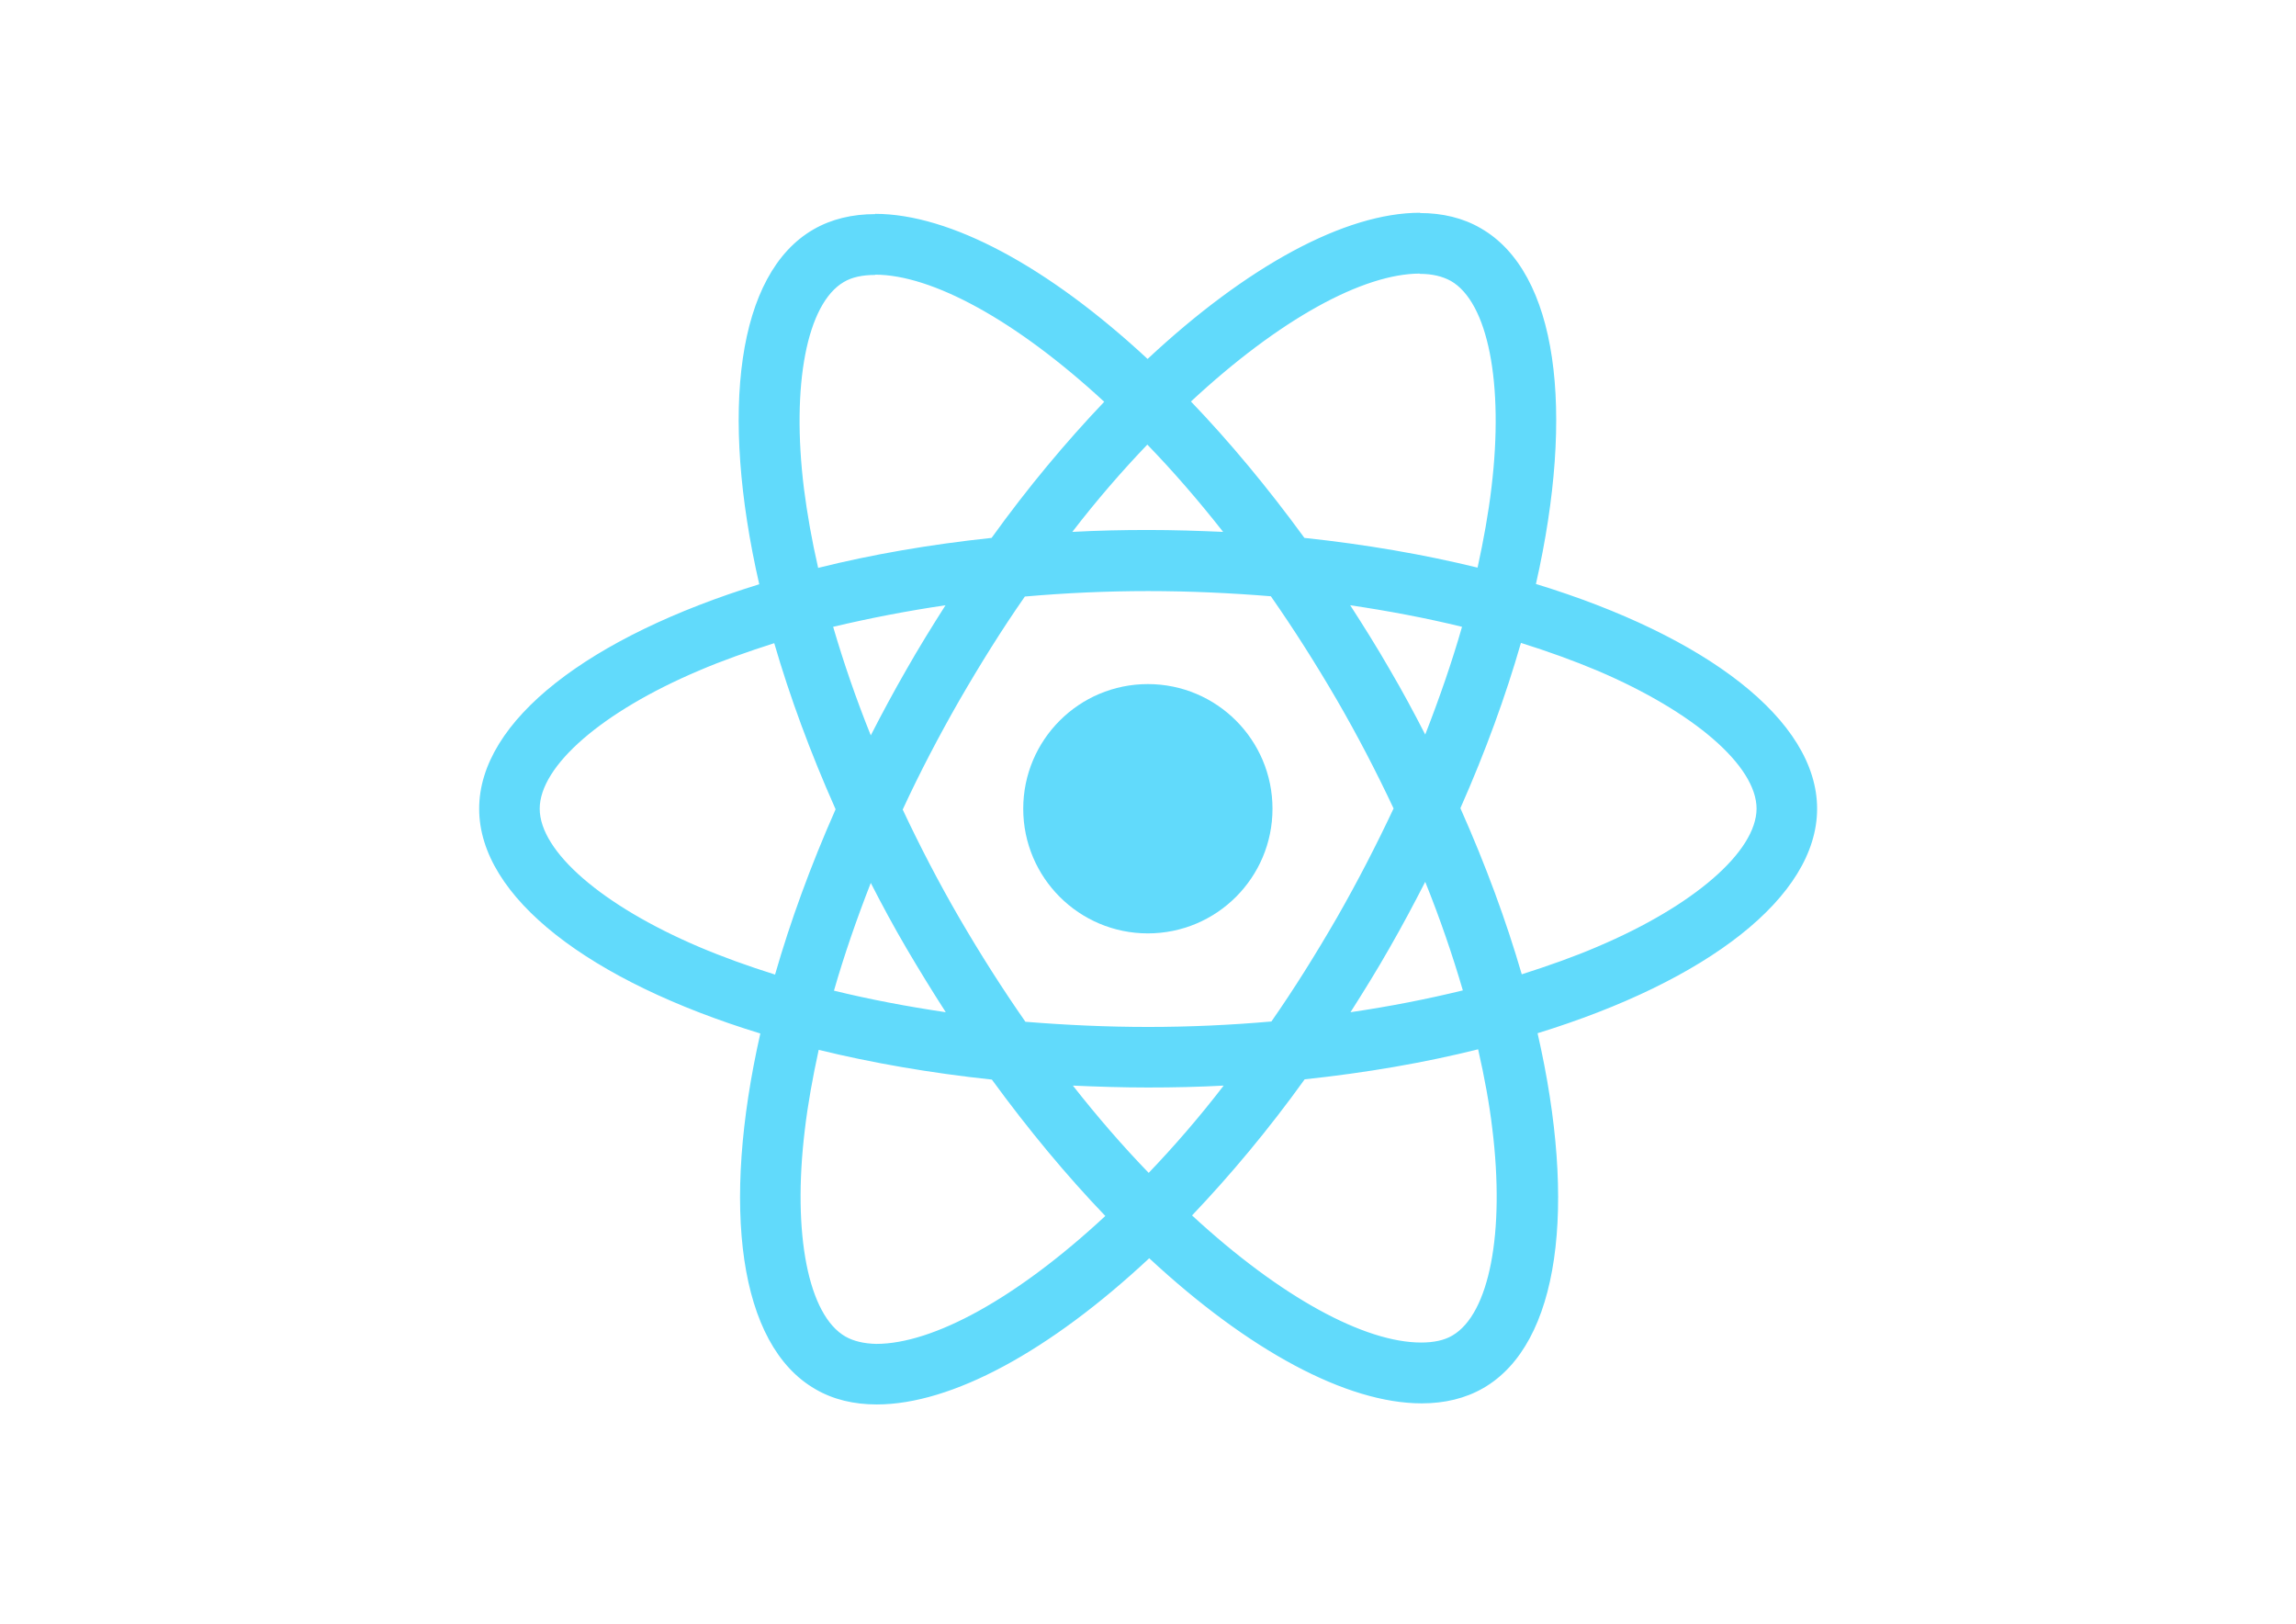
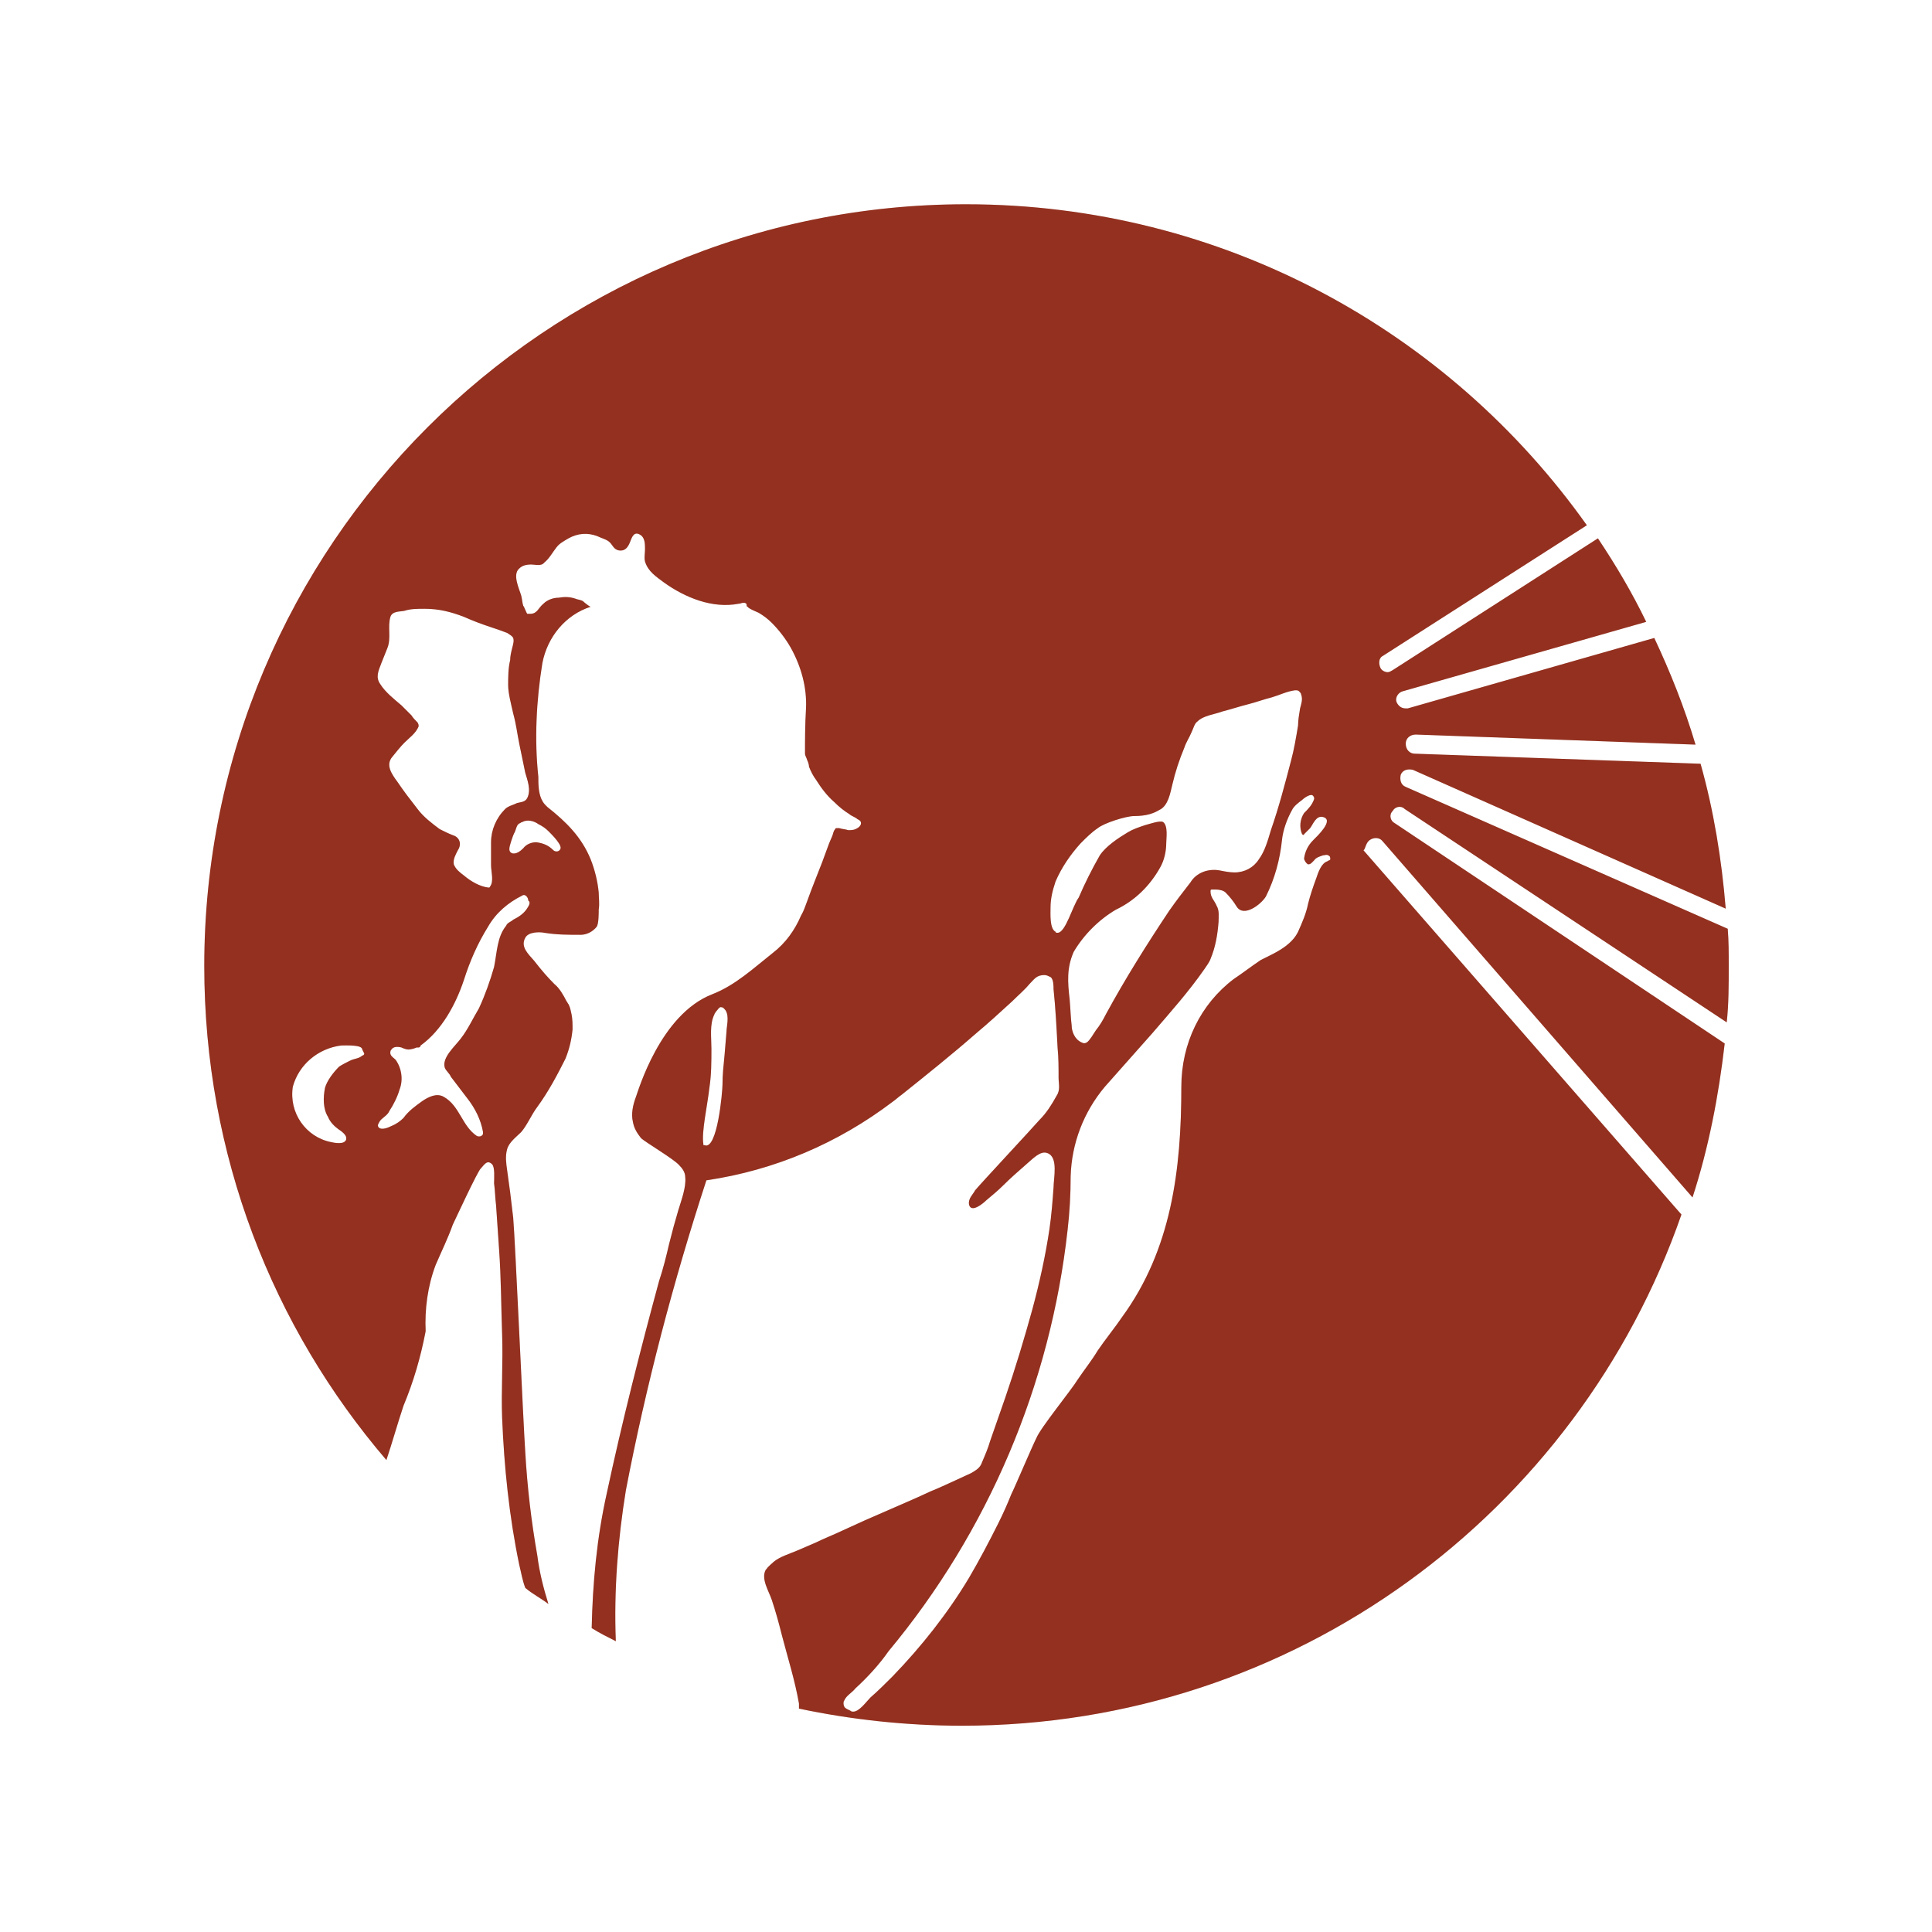
- <svg xmlns="http://www.w3.org/2000/svg" viewBox="0 0 841.9 595.3">
-   <g fill="#61DAFB">
-     <path d="M666.3 296.5c0-32.5-40.7-63.3-103.1-82.4 14.4-63.6 8-114.2-20.2-130.4-6.5-3.8-14.1-5.6-22.4-5.6v22.3c4.6 0 8.3.9 11.4 2.6 13.6 7.8 19.5 37.5 14.9 75.7-1.1 9.4-2.9 19.3-5.1 29.4-19.6-4.8-41-8.5-63.5-10.9-13.5-18.5-27.5-35.3-41.6-50 32.6-30.3 63.2-46.9 84-46.9V78c-27.5 0-63.5 19.6-99.9 53.6-36.4-33.8-72.4-53.2-99.9-53.2v22.3c20.7 0 51.4 16.5 84 46.6-14 14.7-28 31.4-41.3 49.9-22.6 2.4-44 6.1-63.6 11-2.3-10-4-19.7-5.2-29-4.7-38.2 1.1-67.9 14.6-75.8 3-1.8 6.9-2.6 11.5-2.6V78.5c-8.4 0-16 1.8-22.6 5.6-28.1 16.2-34.4 66.7-19.9 130.1-62.2 19.2-102.7 49.9-102.7 82.3 0 32.5 40.7 63.3 103.1 82.4-14.4 63.6-8 114.2 20.2 130.4 6.5 3.8 14.1 5.6 22.5 5.6 27.5 0 63.5-19.6 99.9-53.6 36.4 33.8 72.4 53.2 99.9 53.2 8.4 0 16-1.8 22.6-5.6 28.1-16.2 34.4-66.7 19.9-130.1 62-19.1 102.5-49.9 102.5-82.3zm-130.2-66.7c-3.7 12.9-8.3 26.2-13.5 39.5-4.1-8-8.4-16-13.1-24-4.6-8-9.5-15.8-14.4-23.4 14.2 2.1 27.9 4.7 41 7.9zm-45.8 106.5c-7.8 13.5-15.8 26.3-24.1 38.2-14.9 1.3-30 2-45.2 2-15.1 0-30.2-.7-45-1.9-8.3-11.9-16.4-24.6-24.2-38-7.6-13.1-14.5-26.4-20.8-39.8 6.2-13.4 13.2-26.8 20.7-39.9 7.8-13.5 15.8-26.3 24.1-38.2 14.9-1.3 30-2 45.2-2 15.1 0 30.2.7 45 1.9 8.3 11.9 16.4 24.6 24.2 38 7.6 13.1 14.5 26.4 20.8 39.8-6.3 13.4-13.2 26.8-20.7 39.9zm32.3-13c5.4 13.4 10 26.8 13.8 39.8-13.1 3.2-26.9 5.9-41.2 8 4.9-7.7 9.8-15.6 14.4-23.7 4.6-8 8.9-16.1 13-24.1zM421.2 430c-9.3-9.6-18.6-20.3-27.8-32 9 .4 18.2.7 27.5.7 9.4 0 18.7-.2 27.8-.7-9 11.7-18.3 22.4-27.5 32zm-74.4-58.9c-14.2-2.1-27.9-4.7-41-7.9 3.7-12.9 8.3-26.2 13.5-39.5 4.1 8 8.4 16 13.1 24 4.7 8 9.5 15.8 14.4 23.4zM420.7 163c9.3 9.6 18.6 20.3 27.8 32-9-.4-18.2-.7-27.5-.7-9.4 0-18.7.2-27.8.7 9-11.7 18.3-22.4 27.5-32zm-74 58.9c-4.9 7.7-9.8 15.6-14.4 23.7-4.6 8-8.9 16-13 24-5.4-13.4-10-26.8-13.8-39.8 13.1-3.1 26.9-5.8 41.2-7.9zm-90.5 125.2c-35.4-15.1-58.3-34.9-58.3-50.6 0-15.7 22.9-35.6 58.3-50.6 8.6-3.7 18-7 27.7-10.1 5.7 19.6 13.2 40 22.5 60.9-9.2 20.8-16.6 41.1-22.2 60.6-9.9-3.1-19.3-6.5-28-10.2zM310 490c-13.6-7.8-19.5-37.5-14.9-75.7 1.1-9.4 2.9-19.3 5.1-29.4 19.6 4.8 41 8.5 63.5 10.9 13.5 18.5 27.5 35.3 41.6 50-32.6 30.3-63.2 46.9-84 46.9-4.5-.1-8.3-1-11.3-2.7zm237.2-76.2c4.7 38.2-1.1 67.9-14.6 75.8-3 1.8-6.9 2.6-11.5 2.6-20.7 0-51.4-16.5-84-46.6 14-14.7 28-31.4 41.3-49.9 22.6-2.4 44-6.1 63.6-11 2.3 10.1 4.1 19.8 5.2 29.1zm38.5-66.7c-8.6 3.7-18 7-27.7 10.1-5.7-19.6-13.2-40-22.5-60.9 9.2-20.8 16.6-41.1 22.2-60.6 9.9 3.1 19.3 6.5 28.1 10.2 35.4 15.1 58.3 34.9 58.3 50.6-.1 15.7-23 35.6-58.4 50.6zM320.8 78.4z" />
-     <circle cx="420.9" cy="296.5" r="45.7" />
-     <path d="M520.5 78.1z" />
+ <svg xmlns="http://www.w3.org/2000/svg" version="1.1" id="Layer_1" x="0px" y="0px" viewBox="0 0 192 192" style="enable-background:new 0 0 192 192;" xml:space="preserve">
+   <style type="text/css">
+ 	.st0{fill:#B13A25;}
+ 	.st1{opacity:0.17;}
+ </style>
+   <g>
+     <g>
+       <g>
+         <path class="st0" d="M136.1,83.5c0.4-0.3,1-0.3,1.3,0.1l30.8,35.4c1.6-4.9,2.6-10.1,3.2-15.3l-32.8-21.9     c-0.4-0.2-0.6-0.8-0.2-1.2c0.2-0.4,0.8-0.6,1.2-0.2l32,21.2c0.2-1.8,0.2-3.7,0.2-5.6c0-1.3,0-2.5-0.1-3.7l-32-14.1     c-0.5-0.2-0.6-0.7-0.5-1.2c0.2-0.5,0.7-0.6,1.2-0.5l31.1,13.8c-0.4-4.9-1.2-9.8-2.5-14.4l-28.4-1c-0.5,0-0.9-0.4-0.9-1     c0-0.5,0.4-0.9,1-0.9l27.8,1c-1.1-3.7-2.5-7.2-4.1-10.6l-24.5,7c-0.1,0-0.2,0-0.2,0c-0.4,0-0.7-0.2-0.9-0.6     c-0.2-0.5,0.2-1,0.6-1.1l24.2-6.9c-1.4-2.9-3-5.6-4.8-8.3l-20.4,13.1c-0.2,0.1-0.3,0.2-0.5,0.2c-0.3,0-0.6-0.2-0.7-0.4     c-0.2-0.4-0.2-1,0.2-1.2l20.3-13C144,32.9,121.5,20.3,96,20.3c-41.8,0-75.7,33.9-75.7,75.7c0,18.8,6.8,35.9,18.1,49.1     c0.6-1.8,1.1-3.6,1.7-5.4c1-2.4,1.7-4.8,2.2-7.4c-0.1-2.2,0.2-4.5,1-6.6c0.6-1.4,1.2-2.6,1.7-4c0.2-0.4,2.5-5.4,2.8-5.6     c0.3-0.3,0.6-0.9,1.1-0.4c0.3,0.3,0.2,1.4,0.2,1.9c0.1,0.7,0.1,1.4,0.2,2.2c0.1,1.4,0.2,2.9,0.3,4.4c0.2,2.8,0.2,5.6,0.3,8.4     c0.1,2.8-0.1,5.6,0,8.3c0.2,4.9,0.7,9.8,1.7,14.6c0.2,0.8,0.3,1.5,0.6,2.3c0.7,0.6,1.5,1,2.3,1.6c-0.5-1.6-0.9-3.2-1.1-4.8     c-0.6-3.4-1-6.8-1.2-10.3c-0.2-2.9-1-21.1-1.2-23.3c-0.1-0.8-0.2-1.7-0.3-2.5l-0.3-2.2c-0.1-0.7-0.2-1.4,0-2.1     c0.2-0.7,0.9-1.2,1.4-1.7c0.6-0.7,1-1.7,1.6-2.5c1.1-1.5,2-3.2,2.8-4.8c0.4-1,0.6-1.9,0.7-2.9c0-0.5,0-1-0.1-1.5     c-0.1-0.4-0.1-0.6-0.3-1c-0.1-0.1-0.1-0.2-0.2-0.3c-0.3-0.6-0.7-1.3-1.2-1.7c-0.7-0.7-1.3-1.4-2-2.3c-0.6-0.7-1.4-1.4-0.9-2.3     c0.3-0.6,1.4-0.6,1.9-0.5c1.2,0.2,2.4,0.2,3.6,0.2c0.6,0,1.2-0.3,1.6-0.8c0.2-0.3,0.2-1.3,0.2-1.7c0.1-0.6,0-1.2,0-1.7     c-0.1-1.1-0.4-2.3-0.8-3.3c-0.9-2.2-2.4-3.7-4.3-5.2c-0.1-0.1-0.2-0.2-0.2-0.2c-0.2-0.2-0.3-0.4-0.4-0.6     c-0.3-0.7-0.3-1.5-0.3-2.2c-0.4-3.7-0.2-7.6,0.4-11.3c0.5-2.6,2.3-4.8,4.8-5.6c-0.1,0-0.6-0.4-0.7-0.5c-0.2-0.2-0.6-0.2-0.8-0.3     c-0.6-0.2-1.1-0.2-1.7-0.1C55,59.4,54.4,59.6,54,60c-0.5,0.4-0.6,1-1.3,1h-0.1c-0.1,0-0.1,0-0.2,0c-0.1-0.1-0.3-0.7-0.4-0.8     c-0.1-0.3-0.1-0.6-0.2-1c-0.2-0.7-0.9-2.1-0.2-2.7c0.3-0.3,0.7-0.4,1.2-0.4c0.4,0,1,0.2,1.3-0.2c0.5-0.4,0.8-1,1.2-1.5     c0.3-0.4,0.7-0.6,1.2-0.9c0.9-0.5,1.9-0.6,2.9-0.2c0.4,0.2,0.9,0.3,1.2,0.6c0.3,0.3,0.4,0.7,0.9,0.8c0.6,0.1,0.9-0.3,1.1-0.8     c0.2-0.5,0.4-1.2,1.1-0.7c0.4,0.3,0.4,0.9,0.4,1.4c0,0.4-0.1,0.8,0,1.2c0.3,1,1.1,1.5,1.9,2.1c2.1,1.5,4.8,2.6,7.4,2.1     c0.2,0,0.3-0.1,0.5-0.1c0.2,0,0.3,0.1,0.3,0.2c0,0.1,0,0.2,0.1,0.2c0.1,0.2,0.9,0.5,1.1,0.6c0.5,0.3,0.9,0.6,1.3,1     c0.7,0.7,1.4,1.6,1.9,2.5c1,1.8,1.6,3.9,1.5,6C80,72.1,80,73.5,80,74.9c0,0.2,0.2,0.5,0.2,0.6c0.1,0.2,0.2,0.5,0.2,0.7     c0.2,0.5,0.4,0.9,0.7,1.3c0.5,0.8,1.1,1.6,1.8,2.2c0.5,0.5,1,0.9,1.5,1.2c0.2,0.2,0.6,0.3,0.8,0.5c0.2,0.1,0.2,0.1,0.3,0.2     c0.2,0.3-0.1,0.6-0.3,0.7c-0.3,0.2-0.6,0.2-0.9,0.2c-0.3-0.1-0.6-0.1-0.9-0.2c-0.1,0-0.2,0-0.2,0c-0.1,0-0.2,0-0.2,0.1     c-0.2,0.2-0.2,0.5-0.3,0.7c-0.1,0.2-0.2,0.5-0.3,0.7l-0.7,1.9c-0.5,1.3-1,2.5-1.5,3.9c-0.2,0.5-0.3,0.9-0.6,1.4     c-0.6,1.4-1.5,2.7-2.8,3.7c-1.9,1.5-3.7,3.2-6,4.1c-5.2,2-7.4,9.7-7.6,10.2c-0.3,0.8-0.5,1.7-0.3,2.5c0.1,0.6,0.4,1.1,0.8,1.6     c0.4,0.4,3.3,2.1,3.8,2.7c0.3,0.3,0.6,0.7,0.6,1.2c0.1,1-0.4,2.3-0.7,3.3c-0.3,1-0.6,2.1-0.9,3.3c-0.3,1.3-0.6,2.5-1,3.7     c-1.9,7-3.7,14.1-5.2,21.1c-1,4.5-1.4,8.9-1.5,13.4c0.8,0.5,1.6,0.9,2.4,1.3c-0.2-5,0.2-10.1,1-15c2-10.4,4.7-20.7,8-30.8     c6.8-1,13.1-3.7,18.5-7.8c0.3-0.2,0.6-0.5,0.9-0.7c2.5-2,5-4,7.4-6.1c1.2-1,2.4-2.1,3.6-3.2c0.6-0.6,1.2-1.1,1.7-1.7     c0.5-0.5,0.7-0.9,1.5-0.9c0.2,0,0.4,0.1,0.6,0.2c0.3,0.2,0.3,0.9,0.3,1.2c0.2,1.9,0.3,3.9,0.4,5.8c0.1,1,0.1,2,0.1,3     c0,0.6,0.2,1.2-0.2,1.8c-0.5,0.9-1,1.7-1.7,2.4c-0.6,0.7-6.1,6.6-6.4,7c-0.2,0.4-0.7,0.8-0.6,1.4c0.2,0.9,1.4-0.1,1.7-0.4     c0.6-0.5,1.2-1,1.7-1.5c0.7-0.7,1.5-1.4,2.3-2.1c0.6-0.5,1.4-1.4,2.1-1.1c1.1,0.4,0.6,2.5,0.6,3.4c-0.1,1.4-0.2,2.7-0.4,4.1     c-0.4,2.7-1,5.4-1.7,8c-0.8,2.9-1.7,5.9-2.7,8.8c-0.5,1.4-1,2.9-1.5,4.3c-0.2,0.7-0.5,1.4-0.8,2.1c-0.2,0.6-0.6,0.8-1.1,1.1     c-0.4,0.2-0.9,0.4-1.3,0.6c-0.9,0.4-1.7,0.8-2.7,1.2c-1.7,0.8-3.4,1.5-5.2,2.3c-1.9,0.8-3.7,1.7-5.6,2.5     c-0.8,0.4-1.6,0.7-2.5,1.1c-0.7,0.3-1.7,0.6-2.3,1.1c-0.2,0.2-0.6,0.5-0.7,0.7l-0.1,0.1c-0.5,0.9,0.3,2.1,0.6,3     c0.4,1.2,0.7,2.3,1,3.5c0.6,2.3,1.3,4.5,1.7,6.8c0,0.1,0,0.1,0,0.2s0,0.2,0,0.3c5.2,1.1,10.7,1.7,16.2,1.7     c33.1,0,61.2-21.2,71.5-50.8l-31.6-36.2C135.7,84.4,135.7,83.8,136.1,83.5z M36.2,104.7c0,0.1-0.1,0.2-0.2,0.2     c-0.3,0.3-0.8,0.3-1.2,0.5c-0.4,0.2-0.8,0.4-1.1,0.6c-0.6,0.6-1.2,1.4-1.4,2.1c-0.2,1-0.2,2.1,0.3,2.9c0.2,0.5,0.6,0.9,1,1.2     c0.3,0.2,0.9,0.6,0.8,1c0,0.1,0,0.1-0.1,0.2c-0.2,0.3-1,0.2-1.4,0.1c-2.5-0.5-4.2-2.9-3.8-5.5c0.6-2.2,2.5-3.8,4.8-4.1     c0.4,0,2.1-0.1,2.1,0.4C36.2,104.7,36.2,104.7,36.2,104.7z M52.3,90.4c-0.3,0.4-0.7,0.7-1.3,1c-0.2,0.2-0.6,0.3-0.7,0.6     c-0.9,1.1-0.9,2.6-1.2,4.1c-0.4,1.4-0.9,2.8-1.5,4.1c-0.6,1-1.1,2.1-1.8,3c-0.6,0.8-1.9,1.9-1.6,2.9c0.1,0.3,0.5,0.6,0.6,0.9     l1.6,2.1c0.8,1,1.4,2.2,1.6,3.4c0,0.1,0,0.1,0,0.2c-0.1,0.2-0.3,0.3-0.6,0.2c-1.5-1-1.7-3-3.3-3.9c-0.7-0.4-1.5,0-2.1,0.4     c-0.7,0.5-1.4,1-1.9,1.7c-0.3,0.3-0.7,0.6-1.2,0.8c-0.2,0.1-1,0.5-1.3,0.1c-0.1-0.2,0-0.3,0.1-0.5c0.2-0.4,0.8-0.6,1-1.1     c0.4-0.6,0.8-1.4,1-2.1c0.4-1,0.2-2.2-0.4-3c-0.2-0.2-0.6-0.4-0.5-0.8c0-0.1,0.1-0.2,0.1-0.2c0.2-0.3,0.6-0.3,1-0.2     c0.2,0.1,0.5,0.2,0.7,0.2c0.2,0,0.6-0.1,0.8-0.2c0.1,0,0.2,0,0.2,0c0.1,0,0.2-0.1,0.2-0.2c2.1-1.5,3.5-4.1,4.3-6.5     c0.6-1.9,1.4-3.7,2.4-5.3c0.8-1.4,2-2.4,3.4-3.1c0.3-0.2,0.6,0.2,0.6,0.5C52.8,89.7,52.5,90.1,52.3,90.4z M53.5,81.9     c0.4,0.2,0.7,0.4,1,0.7c0.4,0.4,0.8,0.8,1.1,1.3c0.1,0.2,0.2,0.4,0,0.6c-0.2,0.2-0.5,0.1-0.6,0c-0.5-0.5-1-0.7-1.7-0.8     c-0.5,0-1,0.2-1.3,0.6c-0.3,0.3-0.7,0.6-1.1,0.5c-0.5-0.2-0.2-0.8-0.1-1.2c0.1-0.3,0.2-0.6,0.3-0.8c0.2-0.3,0.2-0.9,0.6-1     c0.1-0.1,0.2-0.1,0.2-0.1C52.4,81.4,53.1,81.6,53.5,81.9z M51.6,73.9c0.2,1,0.4,1.9,0.6,2.9c0.2,0.7,0.6,1.7,0.2,2.5     c-0.2,0.4-0.6,0.4-1,0.5c-0.4,0.2-0.9,0.3-1.2,0.6c-0.9,0.9-1.4,2.1-1.4,3.3c0,0.8,0,1.5,0,2.3c0,0.6,0.3,1.6-0.1,2.1     c0,0,0,0.1-0.1,0.1h-0.1c-0.8-0.1-1.7-0.6-2.4-1.2c-0.4-0.3-0.8-0.6-1-1.1c-0.1-0.5,0.2-1,0.4-1.4c0.4-0.6,0.2-1.3-0.5-1.5     c-0.5-0.2-0.9-0.4-1.3-0.6c-0.8-0.6-1.6-1.2-2.2-2c-0.7-0.9-1.4-1.8-2-2.7c-0.6-0.8-1.2-1.7-0.5-2.5c0.4-0.5,0.8-1,1.2-1.4     c0.5-0.5,1.1-0.9,1.4-1.6c0-0.2,0-0.2-0.1-0.4c-0.2-0.2-0.5-0.5-0.6-0.7c-0.3-0.3-0.6-0.6-1-1c-0.7-0.6-1.6-1.3-2.1-2.1     c-0.5-0.7-0.2-1.3,0.1-2.1c0.2-0.5,0.4-1,0.6-1.5c0.4-1,0-2.1,0.3-3.1c0.2-0.6,1-0.5,1.4-0.6c0.6-0.2,1.3-0.2,2-0.2     c1.4,0,2.6,0.3,3.9,0.8c0.9,0.4,1.7,0.7,2.6,1c0.6,0.2,1.2,0.4,1.7,0.6c0.3,0.2,0.5,0.3,0.6,0.5c0.1,0.3,0,0.6-0.1,1     c-0.1,0.4-0.2,0.8-0.2,1.2c-0.2,0.8-0.2,1.7-0.2,2.5s0.3,1.9,0.5,2.8C51.3,72,51.4,72.9,51.6,73.9z M72.2,102.5l-0.2,2.4     c-0.1,1-0.2,1.9-0.2,2.9c0,0.6-0.5,6.6-1.8,6h-0.1v-0.1c-0.2-1.2,0.4-3.8,0.6-5.6c0.2-1.3,0.2-2.6,0.2-3.9c0-1.1-0.2-2.4,0.3-3.4     c0-0.1,0.1-0.1,0.1-0.2c0.2-0.2,0.4-0.6,0.6-0.5c0.2,0,0.3,0.2,0.4,0.3C72.5,101,72.2,102,72.2,102.5z M105.1,92.7     c-0.1,0-0.2,0-0.2-0.1c-0.6-0.3-0.5-1.8-0.5-2.4c0-0.9,0.2-1.7,0.5-2.6c0.6-1.4,1.5-2.7,2.5-3.8c0.6-0.6,1.1-1.1,1.7-1.5     c0.6-0.5,2.8-1.2,3.6-1.2c1.3,0,2-0.3,2.5-0.6c0.9-0.4,1.1-1.7,1.3-2.5c0.3-1.3,0.7-2.5,1.2-3.7c0.2-0.6,0.5-1,0.7-1.5     c0.2-0.4,0.3-0.9,0.6-1.1c0.6-0.6,1.7-0.7,2.5-1c0.8-0.2,1.7-0.5,2.5-0.7c0.8-0.2,1.6-0.5,2.4-0.7c0.7-0.2,1.5-0.6,2.3-0.7     c0.2,0,0.3,0,0.4,0.1c0.1,0.1,0.2,0.2,0.2,0.3c0.2,0.5,0,1-0.1,1.4c-0.1,0.6-0.2,1.2-0.2,1.7c-0.2,1.2-0.4,2.4-0.7,3.5     c-0.6,2.3-1.2,4.6-2,6.9c-0.3,1-0.6,2.1-1.2,2.9c-0.5,0.8-1.4,1.3-2.4,1.3c-0.5,0-1-0.1-1.5-0.2c-1.1-0.2-2.3,0.2-2.9,1.2     c-0.7,0.9-1.4,1.8-2.1,2.8c-2.2,3.3-4.4,6.8-6.3,10.3c-0.3,0.6-0.6,1.1-1,1.6c-0.2,0.3-0.6,1-0.9,1.2c-0.2,0.1-0.3,0.1-0.5,0     c-0.7-0.3-1-1.1-1-1.7c-0.1-0.8-0.1-1.4-0.2-2.6c-0.2-1.7-0.3-3.1,0.4-4.7c1-1.7,2.5-3.2,4.2-4.2c1.9-0.9,3.4-2.4,4.4-4.2     c0.4-0.7,0.6-1.6,0.6-2.4c0-0.5,0.2-1.7-0.3-2.1c-0.3-0.2-1.4,0.2-1.8,0.3c-0.6,0.2-1.2,0.4-1.7,0.7c-1,0.6-2.2,1.4-2.8,2.3     c-0.8,1.4-1.5,2.8-2.1,4.2C106.6,90,105.9,92.7,105.1,92.7z M131.9,85.6c-0.6,0.2-0.9,1.1-1.1,1.7c-0.3,0.8-0.6,1.7-0.8,2.5     c-0.2,1-0.6,1.9-1,2.8c-0.3,0.6-0.7,1-1.2,1.4c-0.8,0.6-1.7,1-2.5,1.4c-0.9,0.6-1.8,1.3-2.7,1.9c-3.3,2.5-5.2,6.4-5.2,10.7     c0,8.3-1,16.2-5.9,22.9c-0.6,0.9-1.8,2.4-2.4,3.3c-0.6,1-1.4,2-2,2.9c-0.6,1-3.7,4.8-4.1,5.8c-0.5,1-2.1,4.8-2.5,5.6     c-0.4,1-0.8,1.9-1.3,2.9c-0.9,1.8-1.9,3.7-2.9,5.4c-2.1,3.5-4.7,6.8-7.6,9.8c-0.7,0.7-1.4,1.4-2.2,2.1c-0.4,0.4-1.1,1.4-1.7,1.4     c-0.1,0-0.2,0-0.3-0.1c-0.2-0.1-0.5-0.2-0.6-0.4c-0.1-0.2-0.1-0.5,0-0.6c0.2-0.5,0.8-0.8,1.1-1.2c1.2-1.1,2.4-2.4,3.3-3.7     c9.9-11.9,16.1-26.5,17.8-41.9c0.2-1.7,0.3-3.5,0.3-5.3c0.1-3.3,1.3-6.4,3.4-8.9l4.7-5.3c1.8-2.1,3.6-4.1,5.2-6.4     c0.2-0.3,0.5-0.7,0.6-1c0.5-1.2,0.7-2.4,0.8-3.7c0-0.5,0.1-1.1-0.2-1.6c-0.2-0.5-0.6-0.8-0.6-1.4c0-0.1,0-0.2,0.1-0.2h0.1     c0.1,0,0.2,0,0.3,0c0.4,0,0.8,0.1,1,0.3c0.4,0.4,0.8,0.9,1.1,1.4c0.7,1.1,2.4-0.2,2.9-1c0.9-1.8,1.4-3.7,1.6-5.6     c0.1-1,0.5-2.1,1-3c0.2-0.4,0.6-0.7,1-1c0.2-0.2,0.9-0.7,1.1-0.4c0.1,0.1,0.1,0.2,0.1,0.3c-0.2,0.6-0.6,1-1,1.4     c-0.4,0.6-0.5,1.4-0.2,2.1c0.1,0.1,0.2,0.1,0.2,0c0.2-0.2,0.4-0.4,0.6-0.6c0.3-0.4,0.6-1.3,1.3-1.1c1.1,0.3-0.6,1.9-1,2.3     c-0.5,0.5-0.8,1.1-0.9,1.8c0,0.2,0.2,0.5,0.4,0.6c0.2,0,0.3-0.1,0.4-0.2l0.2-0.2c0.2-0.3,0.6-0.4,0.9-0.5c0.2,0,0.3-0.1,0.5,0     c0.2,0.1,0.2,0.2,0.2,0.4C132.2,85.5,132,85.5,131.9,85.6z" />
+       </g>
+       <g class="st1">
+         <path d="M136.1,83.5c0.4-0.3,1-0.3,1.3,0.1l30.8,35.4c1.6-4.9,2.6-10.1,3.2-15.3l-32.8-21.9c-0.4-0.2-0.6-0.8-0.2-1.2     c0.2-0.4,0.8-0.6,1.2-0.2l32,21.2c0.2-1.8,0.2-3.7,0.2-5.6c0-1.3,0-2.5-0.1-3.7l-32-14.1c-0.5-0.2-0.6-0.7-0.5-1.2     c0.2-0.5,0.7-0.6,1.2-0.5l31.1,13.8c-0.4-4.9-1.2-9.8-2.5-14.4l-28.4-1c-0.5,0-0.9-0.4-0.9-1c0-0.5,0.4-0.9,1-0.9l27.8,1     c-1.1-3.7-2.5-7.2-4.1-10.6l-24.5,7c-0.1,0-0.2,0-0.2,0c-0.4,0-0.7-0.2-0.9-0.6c-0.2-0.5,0.2-1,0.6-1.1l24.2-6.9     c-1.4-2.9-3-5.6-4.8-8.3l-20.4,13.1c-0.2,0.1-0.3,0.2-0.5,0.2c-0.3,0-0.6-0.2-0.7-0.4c-0.2-0.4-0.2-1,0.2-1.2l20.3-13     C144,32.9,121.5,20.3,96,20.3c-41.8,0-75.7,33.9-75.7,75.7c0,18.8,6.8,35.9,18.1,49.1c0.6-1.8,1.1-3.6,1.7-5.4     c1-2.4,1.7-4.8,2.2-7.4c-0.1-2.2,0.2-4.5,1-6.6c0.6-1.4,1.2-2.6,1.7-4c0.2-0.4,2.5-5.4,2.8-5.6c0.3-0.3,0.6-0.9,1.1-0.4     c0.3,0.3,0.2,1.4,0.2,1.9c0.1,0.7,0.1,1.4,0.2,2.2c0.1,1.4,0.2,2.9,0.3,4.4c0.2,2.8,0.2,5.6,0.3,8.4c0.1,2.8-0.1,5.6,0,8.3     c0.2,4.9,0.7,9.8,1.7,14.6c0.2,0.8,0.3,1.5,0.6,2.3c0.7,0.6,1.5,1,2.3,1.6c-0.5-1.6-0.9-3.2-1.1-4.8c-0.6-3.4-1-6.8-1.2-10.3     c-0.2-2.9-1-21.1-1.2-23.3c-0.1-0.8-0.2-1.7-0.3-2.5l-0.3-2.2c-0.1-0.7-0.2-1.4,0-2.1c0.2-0.7,0.9-1.2,1.4-1.7     c0.6-0.7,1-1.7,1.6-2.5c1.1-1.5,2-3.2,2.8-4.8c0.4-1,0.6-1.9,0.7-2.9c0-0.5,0-1-0.1-1.5c-0.1-0.4-0.1-0.6-0.3-1     c-0.1-0.1-0.1-0.2-0.2-0.3c-0.3-0.6-0.7-1.3-1.2-1.7c-0.7-0.7-1.3-1.4-2-2.3c-0.6-0.7-1.4-1.4-0.9-2.3c0.3-0.6,1.4-0.6,1.9-0.5     c1.2,0.2,2.4,0.2,3.6,0.2c0.6,0,1.2-0.3,1.6-0.8c0.2-0.3,0.2-1.3,0.2-1.7c0.1-0.6,0-1.2,0-1.7c-0.1-1.1-0.4-2.3-0.8-3.3     c-0.9-2.2-2.4-3.7-4.3-5.2c-0.1-0.1-0.2-0.2-0.2-0.2c-0.2-0.2-0.3-0.4-0.4-0.6c-0.3-0.7-0.3-1.5-0.3-2.2     c-0.4-3.7-0.2-7.6,0.4-11.3c0.5-2.6,2.3-4.8,4.8-5.6c-0.1,0-0.6-0.4-0.7-0.5c-0.2-0.2-0.6-0.2-0.8-0.3c-0.6-0.2-1.1-0.2-1.7-0.1     C55,59.4,54.4,59.6,54,60c-0.5,0.4-0.6,1-1.3,1h-0.1c-0.1,0-0.1,0-0.2,0c-0.1-0.1-0.3-0.7-0.4-0.8c-0.1-0.3-0.1-0.6-0.2-1     c-0.2-0.7-0.9-2.1-0.2-2.7c0.3-0.3,0.7-0.4,1.2-0.4c0.4,0,1,0.2,1.3-0.2c0.5-0.4,0.8-1,1.2-1.5c0.3-0.4,0.7-0.6,1.2-0.9     c0.9-0.5,1.9-0.6,2.9-0.2c0.4,0.2,0.9,0.3,1.2,0.6c0.3,0.3,0.4,0.7,0.9,0.8c0.6,0.1,0.9-0.3,1.1-0.8c0.2-0.5,0.4-1.2,1.1-0.7     c0.4,0.3,0.4,0.9,0.4,1.4c0,0.4-0.1,0.8,0,1.2c0.3,1,1.1,1.5,1.9,2.1c2.1,1.5,4.8,2.6,7.4,2.1c0.2,0,0.3-0.1,0.5-0.1     c0.2,0,0.3,0.1,0.3,0.2c0,0.1,0,0.2,0.1,0.2c0.1,0.2,0.9,0.5,1.1,0.6c0.5,0.3,0.9,0.6,1.3,1c0.7,0.7,1.4,1.6,1.9,2.5     c1,1.8,1.6,3.9,1.5,6C80,72.1,80,73.5,80,74.9c0,0.2,0.2,0.5,0.2,0.6c0.1,0.2,0.2,0.5,0.2,0.7c0.2,0.5,0.4,0.9,0.7,1.3     c0.5,0.8,1.1,1.6,1.8,2.2c0.5,0.5,1,0.9,1.5,1.2c0.2,0.2,0.6,0.3,0.8,0.5c0.2,0.1,0.2,0.1,0.3,0.2c0.2,0.3-0.1,0.6-0.3,0.7     c-0.3,0.2-0.6,0.2-0.9,0.2c-0.3-0.1-0.6-0.1-0.9-0.2c-0.1,0-0.2,0-0.2,0c-0.1,0-0.2,0-0.2,0.1c-0.2,0.2-0.2,0.5-0.3,0.7     c-0.1,0.2-0.2,0.5-0.3,0.7l-0.7,1.9c-0.5,1.3-1,2.5-1.5,3.9c-0.2,0.5-0.3,0.9-0.6,1.4c-0.6,1.4-1.5,2.7-2.8,3.7     c-1.9,1.5-3.7,3.2-6,4.1c-5.2,2-7.4,9.7-7.6,10.2c-0.3,0.8-0.5,1.7-0.3,2.5c0.1,0.6,0.4,1.1,0.8,1.6c0.4,0.4,3.3,2.1,3.8,2.7     c0.3,0.3,0.6,0.7,0.6,1.2c0.1,1-0.4,2.3-0.7,3.3c-0.3,1-0.6,2.1-0.9,3.3c-0.3,1.3-0.6,2.5-1,3.7c-1.9,7-3.7,14.1-5.2,21.1     c-1,4.5-1.4,8.9-1.5,13.4c0.8,0.5,1.6,0.9,2.4,1.3c-0.2-5,0.2-10.1,1-15c2-10.4,4.7-20.7,8-30.8c6.8-1,13.1-3.7,18.5-7.8     c0.3-0.2,0.6-0.5,0.9-0.7c2.5-2,5-4,7.4-6.1c1.2-1,2.4-2.1,3.6-3.2c0.6-0.6,1.2-1.1,1.7-1.7c0.5-0.5,0.7-0.9,1.5-0.9     c0.2,0,0.4,0.1,0.6,0.2c0.3,0.2,0.3,0.9,0.3,1.2c0.2,1.9,0.3,3.9,0.4,5.8c0.1,1,0.1,2,0.1,3c0,0.6,0.2,1.2-0.2,1.8     c-0.5,0.9-1,1.7-1.7,2.4c-0.6,0.7-6.1,6.6-6.4,7c-0.2,0.4-0.7,0.8-0.6,1.4c0.2,0.9,1.4-0.1,1.7-0.4c0.6-0.5,1.2-1,1.7-1.5     c0.7-0.7,1.5-1.4,2.3-2.1c0.6-0.5,1.4-1.4,2.1-1.1c1.1,0.4,0.6,2.5,0.6,3.4c-0.1,1.4-0.2,2.7-0.4,4.1c-0.4,2.7-1,5.4-1.7,8     c-0.8,2.9-1.7,5.9-2.7,8.8c-0.5,1.4-1,2.9-1.5,4.3c-0.2,0.7-0.5,1.4-0.8,2.1c-0.2,0.6-0.6,0.8-1.1,1.1c-0.4,0.2-0.9,0.4-1.3,0.6     c-0.9,0.4-1.7,0.8-2.7,1.2c-1.7,0.8-3.4,1.5-5.2,2.3c-1.9,0.8-3.7,1.7-5.6,2.5c-0.8,0.4-1.6,0.7-2.5,1.1     c-0.7,0.3-1.7,0.6-2.3,1.1c-0.2,0.2-0.6,0.5-0.7,0.7l-0.1,0.1c-0.5,0.9,0.3,2.1,0.6,3c0.4,1.2,0.7,2.3,1,3.5     c0.6,2.3,1.3,4.5,1.7,6.8c0,0.1,0,0.1,0,0.2s0,0.2,0,0.3c5.2,1.1,10.7,1.7,16.2,1.7c33.1,0,61.2-21.2,71.5-50.8l-31.6-36.2     C135.7,84.4,135.7,83.8,136.1,83.5z M36.2,104.7c0,0.1-0.1,0.2-0.2,0.2c-0.3,0.3-0.8,0.3-1.2,0.5c-0.4,0.2-0.8,0.4-1.1,0.6     c-0.6,0.6-1.2,1.4-1.4,2.1c-0.2,1-0.2,2.1,0.3,2.9c0.2,0.5,0.6,0.9,1,1.2c0.3,0.2,0.9,0.6,0.8,1c0,0.1,0,0.1-0.1,0.2     c-0.2,0.3-1,0.2-1.4,0.1c-2.5-0.5-4.2-2.9-3.8-5.5c0.6-2.2,2.5-3.8,4.8-4.1c0.4,0,2.1-0.1,2.1,0.4     C36.2,104.7,36.2,104.7,36.2,104.7z M52.3,90.4c-0.3,0.4-0.7,0.7-1.3,1c-0.2,0.2-0.6,0.3-0.7,0.6c-0.9,1.1-0.9,2.6-1.2,4.1     c-0.4,1.4-0.9,2.8-1.5,4.1c-0.6,1-1.1,2.1-1.8,3c-0.6,0.8-1.9,1.9-1.6,2.9c0.1,0.3,0.5,0.6,0.6,0.9l1.6,2.1     c0.8,1,1.4,2.2,1.6,3.4c0,0.1,0,0.1,0,0.2c-0.1,0.2-0.3,0.3-0.6,0.2c-1.5-1-1.7-3-3.3-3.9c-0.7-0.4-1.5,0-2.1,0.4     c-0.7,0.5-1.4,1-1.9,1.7c-0.3,0.3-0.7,0.6-1.2,0.8c-0.2,0.1-1,0.5-1.3,0.1c-0.1-0.2,0-0.3,0.1-0.5c0.2-0.4,0.8-0.6,1-1.1     c0.4-0.6,0.8-1.4,1-2.1c0.4-1,0.2-2.2-0.4-3c-0.2-0.2-0.6-0.4-0.5-0.8c0-0.1,0.1-0.2,0.1-0.2c0.2-0.3,0.6-0.3,1-0.2     c0.2,0.1,0.5,0.2,0.7,0.2c0.2,0,0.6-0.1,0.8-0.2c0.1,0,0.2,0,0.2,0c0.1,0,0.2-0.1,0.2-0.2c2.1-1.5,3.5-4.1,4.3-6.5     c0.6-1.9,1.4-3.7,2.4-5.3c0.8-1.4,2-2.4,3.4-3.1c0.3-0.2,0.6,0.2,0.6,0.5C52.8,89.7,52.5,90.1,52.3,90.4z M53.5,81.9     c0.4,0.2,0.7,0.4,1,0.7c0.4,0.4,0.8,0.8,1.1,1.3c0.1,0.2,0.2,0.4,0,0.6c-0.2,0.2-0.5,0.1-0.6,0c-0.5-0.5-1-0.7-1.7-0.8     c-0.5,0-1,0.2-1.3,0.6c-0.3,0.3-0.7,0.6-1.1,0.5c-0.5-0.2-0.2-0.8-0.1-1.2c0.1-0.3,0.2-0.6,0.3-0.8c0.2-0.3,0.2-0.9,0.6-1     c0.1-0.1,0.2-0.1,0.2-0.1C52.4,81.4,53.1,81.6,53.5,81.9z M51.6,73.9c0.2,1,0.4,1.9,0.6,2.9c0.2,0.7,0.6,1.7,0.2,2.5     c-0.2,0.4-0.6,0.4-1,0.5c-0.4,0.2-0.9,0.3-1.2,0.6c-0.9,0.9-1.4,2.1-1.4,3.3c0,0.8,0,1.5,0,2.3c0,0.6,0.3,1.6-0.1,2.1     c0,0,0,0.1-0.1,0.1h-0.1c-0.8-0.1-1.7-0.6-2.4-1.2c-0.4-0.3-0.8-0.6-1-1.1c-0.1-0.5,0.2-1,0.4-1.4c0.4-0.6,0.2-1.3-0.5-1.5     c-0.5-0.2-0.9-0.4-1.3-0.6c-0.8-0.6-1.6-1.2-2.2-2c-0.7-0.9-1.4-1.8-2-2.7c-0.6-0.8-1.2-1.7-0.5-2.5c0.4-0.5,0.8-1,1.2-1.4     c0.5-0.5,1.1-0.9,1.4-1.6c0-0.2,0-0.2-0.1-0.4c-0.2-0.2-0.5-0.5-0.6-0.7c-0.3-0.3-0.6-0.6-1-1c-0.7-0.6-1.6-1.3-2.1-2.1     c-0.5-0.7-0.2-1.3,0.1-2.1c0.2-0.5,0.4-1,0.6-1.5c0.4-1,0-2.1,0.3-3.1c0.2-0.6,1-0.5,1.4-0.6c0.6-0.2,1.3-0.2,2-0.2     c1.4,0,2.6,0.3,3.9,0.8c0.9,0.4,1.7,0.7,2.6,1c0.6,0.2,1.2,0.4,1.7,0.6c0.3,0.2,0.5,0.3,0.6,0.5c0.1,0.3,0,0.6-0.1,1     c-0.1,0.4-0.2,0.8-0.2,1.2c-0.2,0.8-0.2,1.7-0.2,2.5s0.3,1.9,0.5,2.8C51.3,72,51.4,72.9,51.6,73.9z M72.2,102.5l-0.2,2.4     c-0.1,1-0.2,1.9-0.2,2.9c0,0.6-0.5,6.6-1.8,6h-0.1v-0.1c-0.2-1.2,0.4-3.8,0.6-5.6c0.2-1.3,0.2-2.6,0.2-3.9c0-1.1-0.2-2.4,0.3-3.4     c0-0.1,0.1-0.1,0.1-0.2c0.2-0.2,0.4-0.6,0.6-0.5c0.2,0,0.3,0.2,0.4,0.3C72.5,101,72.2,102,72.2,102.5z M105.1,92.7     c-0.1,0-0.2,0-0.2-0.1c-0.6-0.3-0.5-1.8-0.5-2.4c0-0.9,0.2-1.7,0.5-2.6c0.6-1.4,1.5-2.7,2.5-3.8c0.6-0.6,1.1-1.1,1.7-1.5     c0.6-0.5,2.8-1.2,3.6-1.2c1.3,0,2-0.3,2.5-0.6c0.9-0.4,1.1-1.7,1.3-2.5c0.3-1.3,0.7-2.5,1.2-3.7c0.2-0.6,0.5-1,0.7-1.5     c0.2-0.4,0.3-0.9,0.6-1.1c0.6-0.6,1.7-0.7,2.5-1c0.8-0.2,1.7-0.5,2.5-0.7c0.8-0.2,1.6-0.5,2.4-0.7c0.7-0.2,1.5-0.6,2.3-0.7     c0.2,0,0.3,0,0.4,0.1c0.1,0.1,0.2,0.2,0.2,0.3c0.2,0.5,0,1-0.1,1.4c-0.1,0.6-0.2,1.2-0.2,1.7c-0.2,1.2-0.4,2.4-0.7,3.5     c-0.6,2.3-1.2,4.6-2,6.9c-0.3,1-0.6,2.1-1.2,2.9c-0.5,0.8-1.4,1.3-2.4,1.3c-0.5,0-1-0.1-1.5-0.2c-1.1-0.2-2.3,0.2-2.9,1.2     c-0.7,0.9-1.4,1.8-2.1,2.8c-2.2,3.3-4.4,6.8-6.3,10.3c-0.3,0.6-0.6,1.1-1,1.6c-0.2,0.3-0.6,1-0.9,1.2c-0.2,0.1-0.3,0.1-0.5,0     c-0.7-0.3-1-1.1-1-1.7c-0.1-0.8-0.1-1.4-0.2-2.6c-0.2-1.7-0.3-3.1,0.4-4.7c1-1.7,2.5-3.2,4.2-4.2c1.9-0.9,3.4-2.4,4.4-4.2     c0.4-0.7,0.6-1.6,0.6-2.4c0-0.5,0.2-1.7-0.3-2.1c-0.3-0.2-1.4,0.2-1.8,0.3c-0.6,0.2-1.2,0.4-1.7,0.7c-1,0.6-2.2,1.4-2.8,2.3     c-0.8,1.4-1.5,2.8-2.1,4.2C106.6,90,105.9,92.7,105.1,92.7z M131.9,85.6c-0.6,0.2-0.9,1.1-1.1,1.7c-0.3,0.8-0.6,1.7-0.8,2.5     c-0.2,1-0.6,1.9-1,2.8c-0.3,0.6-0.7,1-1.2,1.4c-0.8,0.6-1.7,1-2.5,1.4c-0.9,0.6-1.8,1.3-2.7,1.9c-3.3,2.5-5.2,6.4-5.2,10.7     c0,8.3-1,16.2-5.9,22.9c-0.6,0.9-1.8,2.4-2.4,3.3c-0.6,1-1.4,2-2,2.9c-0.6,1-3.7,4.8-4.1,5.8c-0.5,1-2.1,4.8-2.5,5.6     c-0.4,1-0.8,1.9-1.3,2.9c-0.9,1.8-1.9,3.7-2.9,5.4c-2.1,3.5-4.7,6.8-7.6,9.8c-0.7,0.7-1.4,1.4-2.2,2.1c-0.4,0.4-1.1,1.4-1.7,1.4     c-0.1,0-0.2,0-0.3-0.1c-0.2-0.1-0.5-0.2-0.6-0.4c-0.1-0.2-0.1-0.5,0-0.6c0.2-0.5,0.8-0.8,1.1-1.2c1.2-1.1,2.4-2.4,3.3-3.7     c9.9-11.9,16.1-26.5,17.8-41.9c0.2-1.7,0.3-3.5,0.3-5.3c0.1-3.3,1.3-6.4,3.4-8.9l4.7-5.3c1.8-2.1,3.6-4.1,5.2-6.4     c0.2-0.3,0.5-0.7,0.6-1c0.5-1.2,0.7-2.4,0.8-3.7c0-0.5,0.1-1.1-0.2-1.6c-0.2-0.5-0.6-0.8-0.6-1.4c0-0.1,0-0.2,0.1-0.2h0.1     c0.1,0,0.2,0,0.3,0c0.4,0,0.8,0.1,1,0.3c0.4,0.4,0.8,0.9,1.1,1.4c0.7,1.1,2.4-0.2,2.9-1c0.9-1.8,1.4-3.7,1.6-5.6     c0.1-1,0.5-2.1,1-3c0.2-0.4,0.6-0.7,1-1c0.2-0.2,0.9-0.7,1.1-0.4c0.1,0.1,0.1,0.2,0.1,0.3c-0.2,0.6-0.6,1-1,1.4     c-0.4,0.6-0.5,1.4-0.2,2.1c0.1,0.1,0.2,0.1,0.2,0c0.2-0.2,0.4-0.4,0.6-0.6c0.3-0.4,0.6-1.3,1.3-1.1c1.1,0.3-0.6,1.9-1,2.3     c-0.5,0.5-0.8,1.1-0.9,1.8c0,0.2,0.2,0.5,0.4,0.6c0.2,0,0.3-0.1,0.4-0.2l0.2-0.2c0.2-0.3,0.6-0.4,0.9-0.5c0.2,0,0.3-0.1,0.5,0     c0.2,0.1,0.2,0.2,0.2,0.4C132.2,85.5,132,85.5,131.9,85.6z" />
+       </g>
+     </g>
  </g>
</svg>
